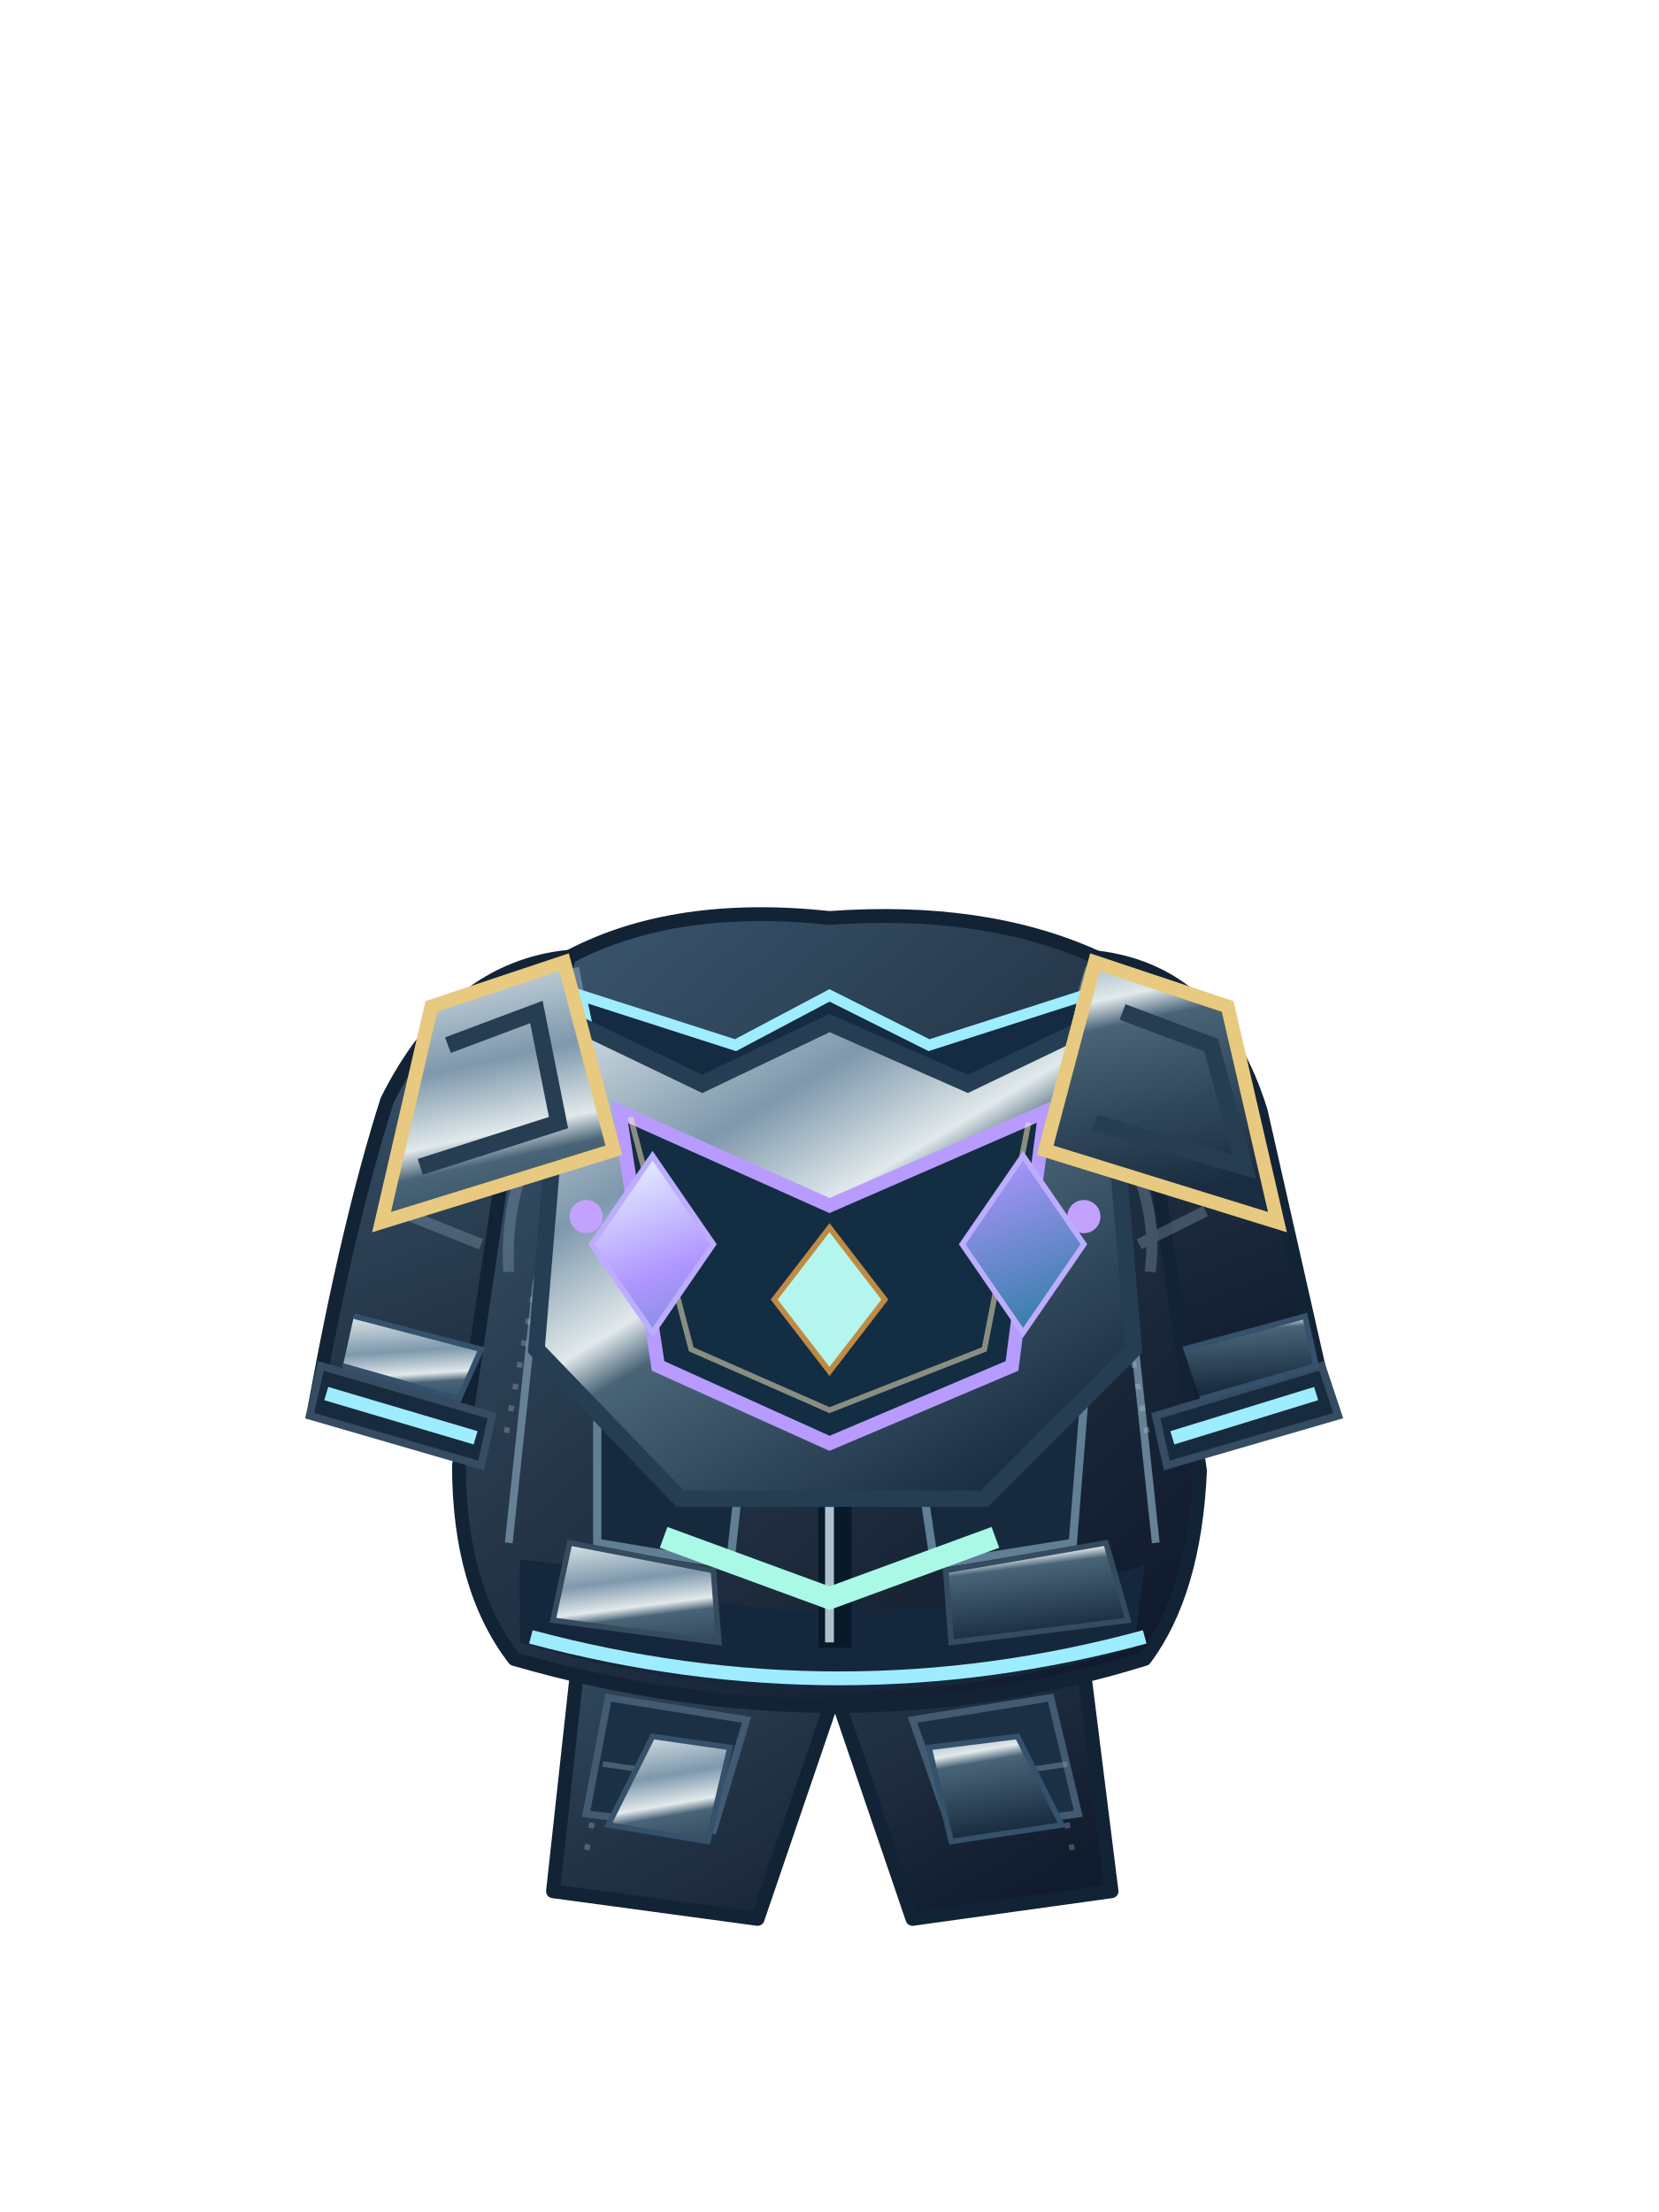
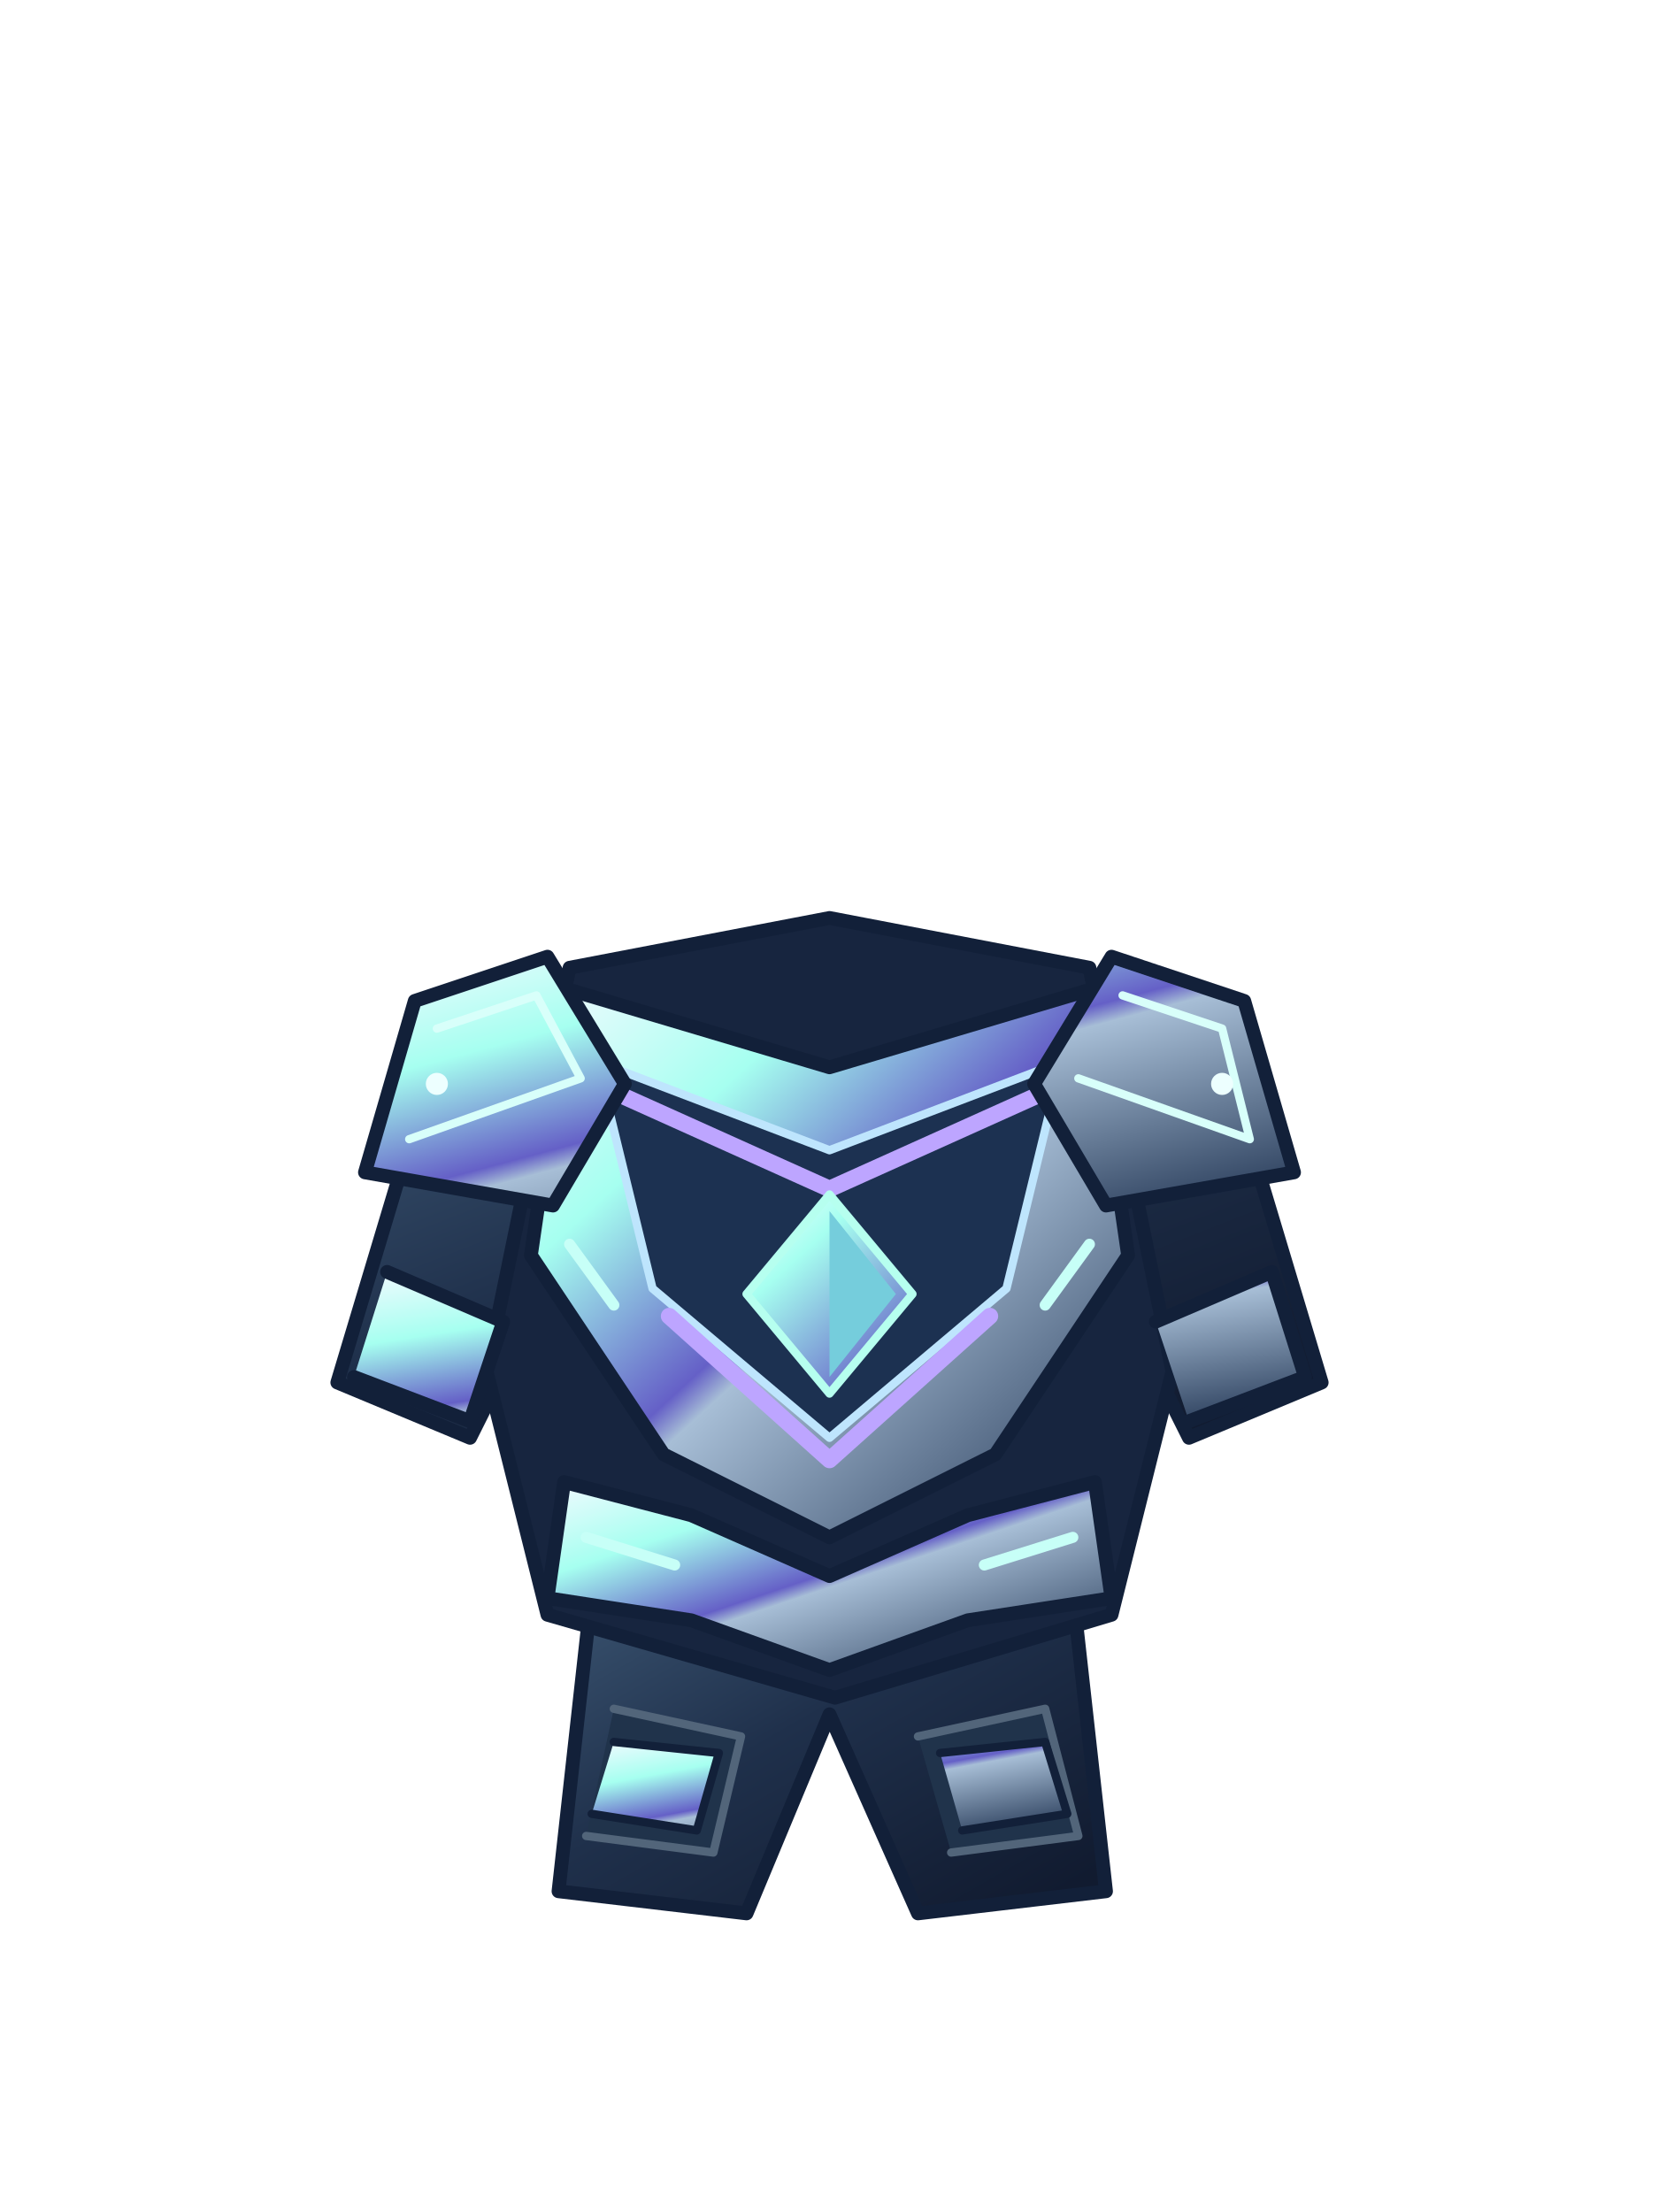
<svg xmlns="http://www.w3.org/2000/svg" viewBox="0 0 300 400">
  <defs>
-     <radialGradient id="skin" cx=".32" cy=".2" r=".85">
-       <stop stop-color="#eac086" />
-       <stop offset=".55" stop-color="#93603e" />
-       <stop offset="1" stop-color="#392b37" />
-     </radialGradient>
-     <linearGradient id="cloth" x2=".8" y2="1">
-       <stop stop-color="#3d5b75" />
-       <stop offset=".5" stop-color="#253648" />
-       <stop offset="1" stop-color="#101b2d" />
+     <linearGradient id="shell" x1="0" y1="0" x2="1" y2="1">
+       <stop stop-color="#f3faff" />
+       <stop offset=".25" stop-color="#a6fff0" />
+       <stop offset=".49" stop-color="#6560c7" />
+       <stop offset=".53" stop-color="#a7bed6" />
+       <stop offset="1" stop-color="#213452" />
    </linearGradient>
-     <linearGradient id="metal" x2=".75" y2="1">
-       <stop stop-color="#dce6e9" />
-       <stop offset=".3" stop-color="#7e98ac" />
-       <stop offset=".48" stop-color="#e1e9eb" />
-       <stop offset=".55" stop-color="#496477" />
-       <stop offset="1" stop-color="#192c40" />
+     <linearGradient id="cloth" x1="0" y1="0" x2=".85" y2="1">
+       <stop stop-color="#405b78" />
+       <stop offset=".5" stop-color="#1f304b" />
+       <stop offset="1" stop-color="#111b30" />
    </linearGradient>
-     <linearGradient id="trim" x2="1" y2="1">
-       <stop stop-color="#edfcff" />
-       <stop offset=".4" stop-color="#af96ff" />
-       <stop offset="1" stop-color="#287c9f" />
+     <linearGradient id="accent" x1="0" y1="0" x2=".75" y2="1">
+       <stop stop-color="#f7ffff" />
+       <stop offset=".35" stop-color="#a6fff0" />
+       <stop offset="1" stop-color="#6560c7" />
    </linearGradient>
-     <linearGradient id="leather" x2=".8" y2="1">
-       <stop stop-color="#c59269" />
-       <stop offset=".5" stop-color="#855339" />
-       <stop offset="1" stop-color="#392722" />
+     <linearGradient id="lens" x1="0" y1="0" x2=".8" y2="1">
+       <stop stop-color="#a6fff0" />
+       <stop offset=".4" stop-color="#456d9f" />
+       <stop offset=".5" stop-color="#21335e" />
+       <stop offset="1" stop-color="#14213c" />
    </linearGradient>
-     <linearGradient id="hair" x2=".3" y2="1">
-       <stop stop-color="#8f5a36" />
-       <stop offset=".6" stop-color="#492b25" />
-       <stop offset="1" stop-color="#241b22" />
-     </linearGradient>
-     <radialGradient id="lens" cx=".3" cy=".15">
-       <stop stop-color="#84d9ef" />
-       <stop offset=".6" stop-color="#153e64" />
-       <stop offset="1" stop-color="#09182b" />
-     </radialGradient>
  </defs>
-   <g stroke="#122335" stroke-width="2.5" stroke-linejoin="round">
-     <path d="M107 278Q150 271 193 278L201 342L165 347L151 306L137 347L100 342Z" fill="url(#cloth)" />
-     <path d="M103 173Q82 175 70 199Q63 221 57 254L88 264L105 221ZM197 173Q220 175 228 201L240 254L210 264L194 221Z" fill="url(#cloth)" />
-     <path d="M103 173Q122 163 150 166Q178 164 198 173L209 211L217 266Q216 288 207 300Q152 317 93 300Q83 287 83 265L91 211Z" fill="url(#cloth)" />
+   <g stroke="#122039" stroke-width="2.5" stroke-linejoin="round" stroke-linecap="round">
+     <path d="M108 279L193 279L200 342L166 346L150 310L135 346L101 342Z" fill="url(#cloth)" />
+     <path d="M111 309l23 5-5 21-23-3m60-18 23-5 6 23-23 3" fill="#20334b" stroke="#52657a" stroke-width="1.5" />
+     <path d="M98 178L79 190L61 250L85 260L109 212M202 178L221 190L239 250L215 260L191 212" fill="url(#cloth)" />
+     <path d="M103 175L150 166L197 175L212 248L201 292L151 307L99 292L88 248Z" fill="#17253f" />
+     <path d="M103 179L150 193L197 179L204 227L180 263L150 278L120 263L96 227Z" fill="url(#shell)" />
+     <path d="M108 192L150 208L192 192L182 233L150 260L118 233Z" fill="#1c3151" stroke="#bee5fd" stroke-width="1.5" />
+     <path d="M110 197L150 215L190 197M121 238L150 264L179 238" fill="none" stroke="#bda5ff" stroke-width="3" />
+     <path d="M150 216L165 234L150 252L135 234Z" fill="url(#accent)" stroke="#b6ffef" stroke-width="1.5" />
+     <path d="M150 219V249L162 234Z" fill="#75cddc" stroke="none" />
+     <path d="M99 173L75 181L66 212L100 218L113 196ZM201 173L225 181L234 212L200 218L187 196Z" fill="url(#shell)" />
+     <path d="M79 186l18-6 8 15-31 11m129-26 18 6 5 20-31-11" fill="none" stroke="#d8fffa" stroke-width="1.5" />
+     <path d="M70 230l21 9-6 18-21-8m145-10 21-9 6 19-21 8" fill="url(#shell)" />
+     <path d="M102 268L125 274L150 285L175 274L198 268L201 289L175 293L150 302L125 293L99 289Z" fill="url(#shell)" />
+     <path d="M111 315l19 2-4 14-19-3m63-11 19-2 4 13-19 3" fill="url(#shell)" stroke-width="1.5" />
+     <path d="M103 225l8 11m78 0 8-11M106 278l16 5m56 0 16-5" stroke="#c7fff7" stroke-width="2" />
+     <circle cx="79" cy="196" r="2" fill="#edffff" stroke="none" />
+     <circle cx="221" cy="196" r="2" fill="#edffff" stroke="none" />
  </g>
-   <path d="M104 175Q110 202 97 232L92 279M197 175Q188 202 204 232L209 279" fill="none" stroke="#668096" stroke-width="1.4" />
-   <path d="M105 180L133 189L150 180L168 189L196 180L193 194L168 206L150 192L133 206L108 194Z" fill="#142b41" stroke="#9eecff" stroke-width="2" />
-   <path d="M103 199Q91 210 92 230M198 199Q210 214 208 230M72 219l15 6m131-6-12 6" fill="none" stroke="#a4bdd0" opacity=".28" stroke-width="2" />
-   <path d="M103 283Q151 300 207 283L205 298Q151 314 94 297L94 282Z" fill="#15273c" />
-   <path d="M96 296Q152 311 207 296" fill="none" stroke="#9eecff" stroke-width="2.5" />
-   <path d="M151 203V298" stroke="#081a2a" stroke-width="6" />
-   <path d="M150 203V297" stroke="#adc1cd" stroke-width="1.6" />
-   <path d="M108 254L135 256L132 283L108 279ZM165 256L196 254L194 279L169 283Z" fill="#172a3d" stroke="#607e94" stroke-width="1.5" />
-   <path d="M108 255l27 2m31 0 29-2" stroke="#9eecff" stroke-width="1" />
-   <path d="M114 260l16 1m42 0 17-1" stroke="#b7c6cf" opacity=".35" stroke-dasharray="1 2" />
-   <rect x="147" y="217" width="7" height="11" rx="2" fill="url(#metal)" stroke="#1c3347" />
-   <path d="M113 216L134 218L132 240L117 241Z" fill="#123c50" stroke="#9eecff" stroke-width="1.2" />
-   <path d="M118 222l10 1m-9 5 7 1" stroke="#9eecff" stroke-width="2" />
-   <circle cx="121" cy="236" r="1.5" fill="#d8f5ff" />
-   <path d="M58 247L89 256L87 265L56 256ZM209 256L239 247L242 256L211 265Z" fill="#182b3e" stroke="#354c63" stroke-width="1.4" />
-   <path d="M59 252L86 260M212 260L238 252" stroke="#9eecff" stroke-width="2.5" />
-   <path d="M101 211L91 262M198 211L208 262M111 310L106 335M189 310L194 335" fill="none" stroke="#dce8ed" opacity=".25" stroke-dasharray="1 3" />
-   <path d="M110 307L135 311L129 331L106 328ZM165 311L190 307L195 328L172 331Z" fill="#1c3045" stroke="#425b72" stroke-width="1.3" />
-   <path d="M109 319l21 3m43 0 20-3" stroke="#8ca4b5" opacity=".4" />
-   <path d="M116 246l13 2m46 0 13-2M110 289l20 4m44 0 19-4" stroke="#7a94a8" opacity=".22" stroke-width="2" />
-   <path d="M102 184L127 196L150 185L175 196L200 184L205 244L178 271L123 271L97 244Z" fill="url(#metal)" stroke="#253e54" stroke-width="3" />
-   <path d="M112 201L150 218L189 201L183 247L150 261L119 247Z" fill="#132d43" stroke="#b79bff" stroke-width="2.5" />
-   <path d="M114 202L125 244L150 255L178 244L186 203" fill="none" stroke="#fff0bd" opacity=".5" />
-   <path d="M150 222L160 235L150 248L140 235Z" fill="#b4f6ed" stroke="#bf8b42" />
-   <path d="M78 182L102 174L111 208L69 221ZM198 174L222 182L231 221L189 208Z" fill="url(#metal)" stroke="#e8c980" stroke-width="2.5" />
-   <path d="M81 189L97 183L101 203L76 211M203 183L219 189L225 211L198 203" fill="none" stroke="#263d52" stroke-width="3" />
-   <path d="M103 279L129 284L130 297L100 293ZM171 284L200 279L204 293L172 297Z" fill="url(#metal)" stroke="#354b5e" />
-   <circle cx="106" cy="220" r="3" fill="#c3a1ff" />
-   <circle cx="196" cy="220" r="3" fill="#c3a1ff" />
-   <path d="M118 314L132 316L128 333L110 330ZM168 316L184 314L192 330L172 333Z" fill="url(#metal)" stroke="#35516b" />
-   <path d="M64 238L87 244L83 253L62 247M214 244L236 238L238 247L217 253" fill="url(#metal)" stroke="#35516b" />
-   <path d="M107 225L118 209L129 225L118 241ZM174 225L185 209L196 225L185 241Z" fill="url(#trim)" stroke="#bdadff" />
-   <path d="M120 278L150 289L180 278" fill="none" stroke="#a9f9e6" stroke-width="4" />
</svg>
